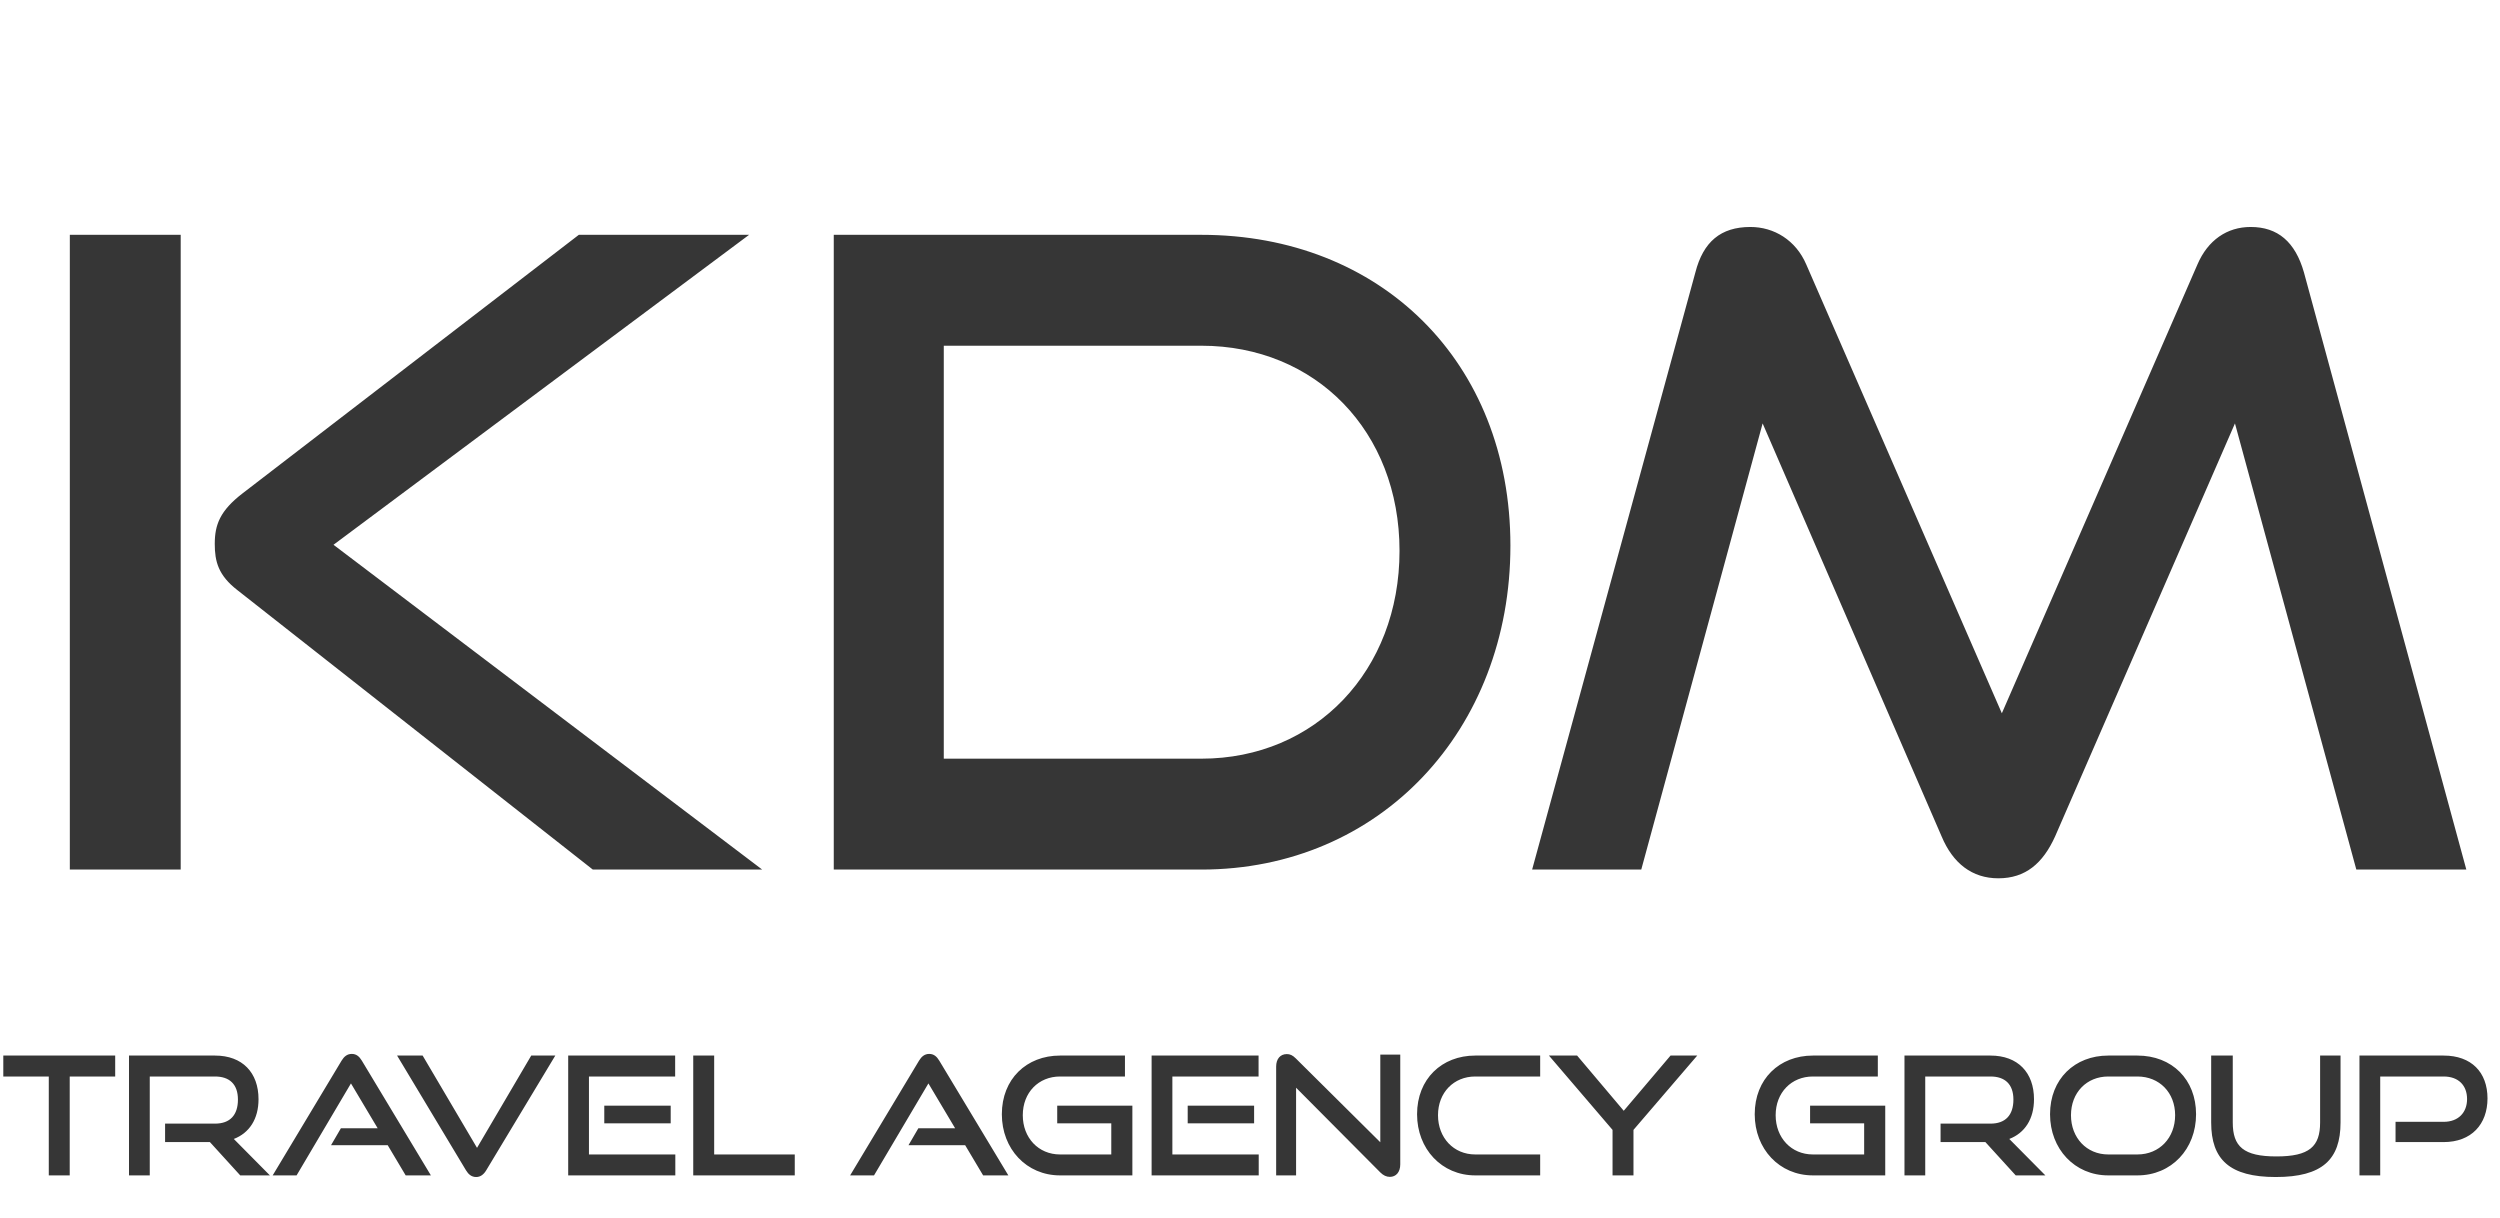
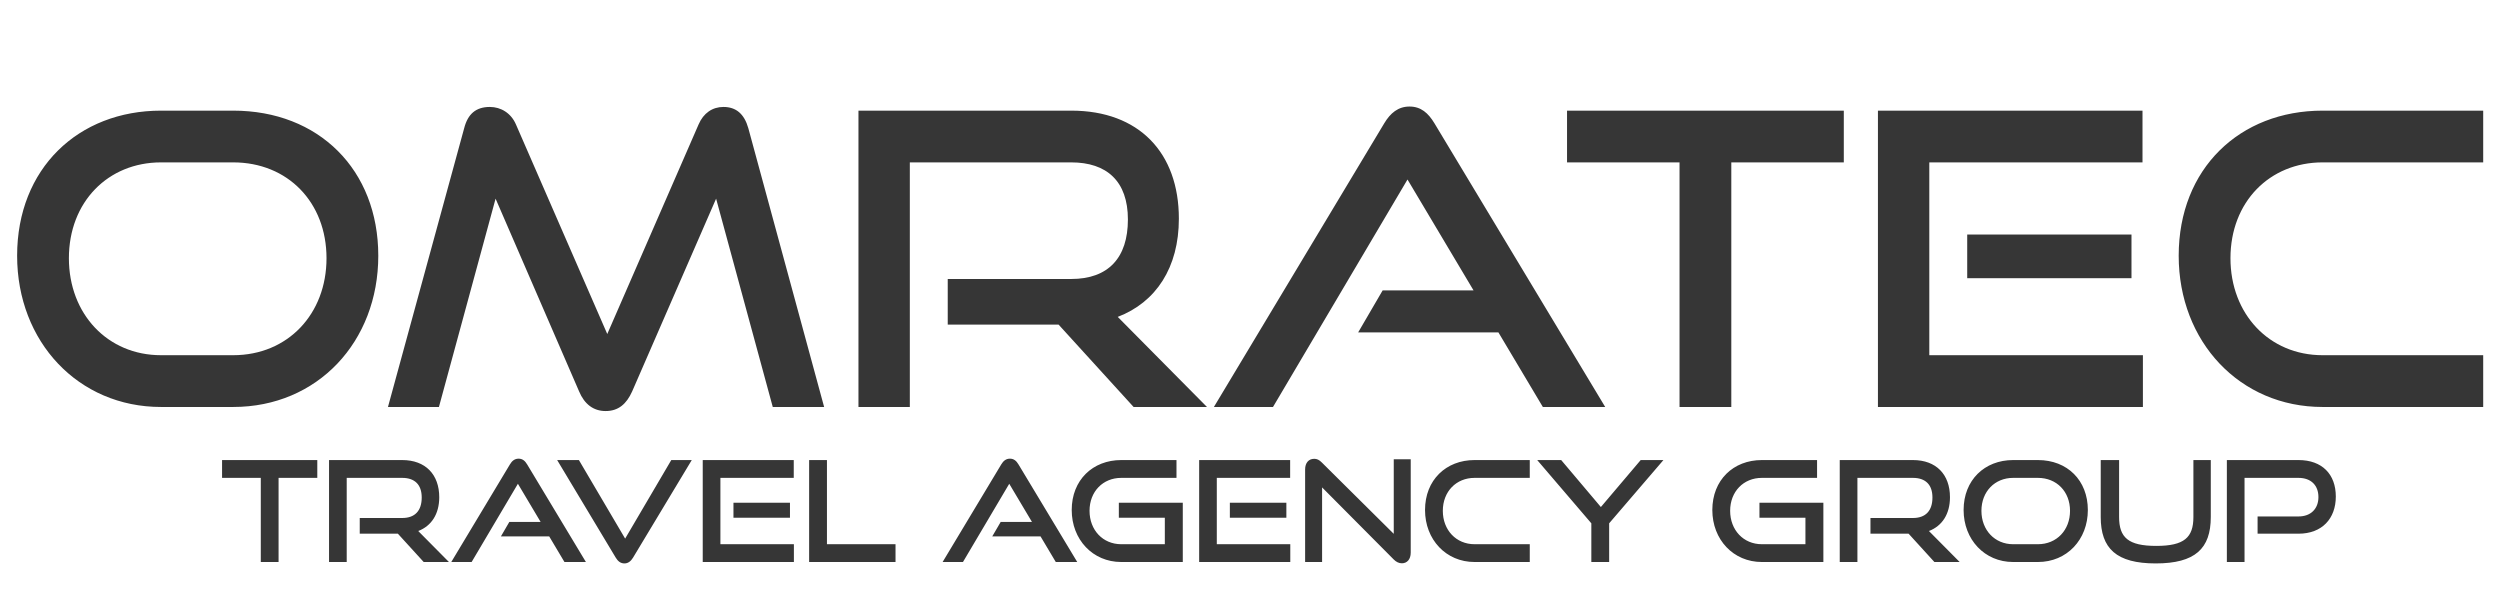
- <svg xmlns="http://www.w3.org/2000/svg" width="115" height="56" viewBox="0 0 115 56" fill="none">
-   <path d="M35.06 40H27.269L10.923 27.148C10.039 26.465 9.879 25.823 9.879 25.02C9.879 24.136 10.12 23.493 11.164 22.69L26.626 10.802H34.458L15.341 25.06L35.06 40ZM8.312 40H3.212V10.802H8.312V40ZM55.262 40H38.353V10.802H55.262C63.495 10.802 69.479 16.626 69.479 25.1C69.479 33.574 63.495 40 55.262 40ZM43.414 34.899H55.262C60.523 34.899 64.378 30.843 64.378 25.341C64.378 19.839 60.523 15.903 55.262 15.903H43.414V34.899ZM113.451 40H108.391L102.808 19.477L94.535 38.474C93.973 39.719 93.169 40.402 91.924 40.402C90.719 40.402 89.836 39.719 89.314 38.474L81.081 19.477L75.498 40H70.478L77.988 12.529C78.35 11.123 79.153 10.441 80.518 10.441C81.603 10.441 82.607 11.043 83.089 12.168L92.085 32.811L101.081 12.168C101.563 11.043 102.447 10.441 103.531 10.441C104.776 10.441 105.579 11.123 105.981 12.529L113.451 40Z" fill="#363636" />
-   <path d="M3.207 54.068H2.244V49.519H0.152V48.556H5.299V49.519H3.207V54.068ZM12.415 54.068H11.051L9.656 52.536H7.594V51.687H9.891C10.581 51.687 10.945 51.293 10.945 50.58C10.945 49.868 10.55 49.519 9.891 49.519H6.889V54.068H5.934V48.556H9.891C11.149 48.556 11.892 49.337 11.892 50.565C11.892 51.475 11.468 52.119 10.755 52.392L12.415 54.068ZM19.821 54.068H18.661L17.835 52.68H15.227L15.682 51.899H17.372L16.144 49.837L13.643 54.068H12.543L15.712 48.791C15.826 48.602 15.97 48.48 16.182 48.48C16.395 48.48 16.531 48.602 16.645 48.791L19.821 54.068ZM21.435 53.833L18.266 48.556H19.441L21.943 52.801L24.437 48.556H25.544L22.367 53.833C22.254 54.022 22.102 54.143 21.905 54.143C21.693 54.143 21.549 54.022 21.435 53.833ZM31.065 54.068H26.137V48.556H31.057V49.519H27.092V53.105H31.065V54.068ZM30.852 51.672H27.797V50.861H30.852V51.672ZM36.559 54.068H31.889V48.556H32.852V53.105H36.559V54.068ZM46.384 54.068H45.224L44.398 52.68H41.79L42.245 51.899H43.935L42.707 49.837L40.205 54.068H39.106L42.275 48.791C42.389 48.602 42.533 48.48 42.745 48.48C42.957 48.48 43.094 48.602 43.207 48.791L46.384 54.068ZM52.089 54.068H48.761C47.222 54.068 46.085 52.855 46.085 51.255C46.085 49.633 47.222 48.556 48.761 48.556H51.748V49.519H48.761C47.775 49.519 47.048 50.254 47.048 51.3C47.048 52.339 47.768 53.105 48.761 53.105H51.119V51.672H48.632V50.861H52.089V54.068ZM57.901 54.068H52.974V48.556H57.894V49.519H53.929V53.105H57.901V54.068ZM57.689 51.672H54.634V50.861H57.689V51.672ZM63.494 53.931L59.62 50.035V54.068H58.703V49.064C58.703 48.708 58.893 48.488 59.196 48.488C59.34 48.488 59.461 48.541 59.605 48.685L63.494 52.544V48.511H64.412V53.56C64.412 53.923 64.214 54.136 63.934 54.136C63.775 54.136 63.631 54.068 63.494 53.931ZM70.848 54.068H67.861C66.322 54.068 65.185 52.855 65.185 51.255C65.185 49.633 66.322 48.556 67.861 48.556H70.848V49.519H67.861C66.876 49.519 66.148 50.254 66.148 51.3C66.148 52.339 66.868 53.105 67.861 53.105H70.848V54.068ZM75.14 54.068H74.177V51.975L71.251 48.556H72.547L74.692 51.096L76.845 48.556H78.073L75.14 51.975V54.068ZM86.721 54.068H83.393C81.854 54.068 80.717 52.855 80.717 51.255C80.717 49.633 81.854 48.556 83.393 48.556H86.38V49.519H83.393C82.408 49.519 81.68 50.254 81.68 51.3C81.68 52.339 82.4 53.105 83.393 53.105H85.751V51.672H83.264V50.861H86.721V54.068ZM94.087 54.068H92.723L91.328 52.536H89.266V51.687H91.563C92.253 51.687 92.617 51.293 92.617 50.58C92.617 49.868 92.222 49.519 91.563 49.519H88.561V54.068H87.606V48.556H91.563C92.821 48.556 93.564 49.337 93.564 50.565C93.564 51.475 93.14 52.119 92.427 52.392L94.087 54.068ZM98.32 54.068H96.978C95.439 54.068 94.302 52.855 94.302 51.255C94.302 49.633 95.439 48.556 96.978 48.556H98.32C99.912 48.556 101.019 49.656 101.019 51.255C101.019 52.855 99.889 54.068 98.32 54.068ZM96.978 53.105H98.32C99.336 53.105 100.056 52.339 100.056 51.3C100.056 50.262 99.336 49.519 98.32 49.519H96.978C95.992 49.519 95.265 50.254 95.265 51.3C95.265 52.339 95.985 53.105 96.978 53.105ZM106.725 51.634V48.556H107.665V51.634C107.665 53.34 106.824 54.143 104.686 54.143C102.563 54.143 101.714 53.34 101.714 51.634V48.556H102.707V51.634C102.707 52.741 103.2 53.196 104.716 53.196C106.232 53.196 106.725 52.741 106.725 51.634ZM112.408 52.536H110.195V51.604H112.408C113.083 51.604 113.485 51.179 113.485 50.558C113.485 49.921 113.083 49.519 112.408 49.519H109.49V54.068H108.535V48.556H112.408C113.682 48.556 114.425 49.322 114.425 50.527C114.425 51.718 113.682 52.536 112.408 52.536Z" fill="#363636" />
+ <svg xmlns="http://www.w3.org/2000/svg" width="86" height="21" viewBox="0 0 86 21" fill="none">
+   <path d="M8.021 14H5.539C2.692 14 0.589 11.756 0.589 8.798C0.589 5.797 2.692 3.806 5.539 3.806H8.021C10.966 3.806 13.013 5.839 13.013 8.798C13.013 11.756 10.924 14 8.021 14ZM5.539 12.219H8.021C9.9 12.219 11.232 10.803 11.232 8.882C11.232 6.961 9.9 5.586 8.021 5.586H5.539C3.716 5.586 2.37 6.947 2.37 8.882C2.37 10.803 3.702 12.219 5.539 12.219ZM28.35 14H26.583L24.634 6.834L21.745 13.467C21.549 13.902 21.269 14.14 20.834 14.14C20.413 14.14 20.105 13.902 19.922 13.467L17.048 6.834L15.099 14H13.346L15.968 4.409C16.094 3.918 16.375 3.679 16.851 3.679C17.23 3.679 17.581 3.89 17.749 4.282L20.89 11.49L24.031 4.282C24.199 3.89 24.508 3.679 24.886 3.679C25.321 3.679 25.602 3.918 25.742 4.409L28.35 14ZM41.52 14H38.996L36.416 11.167H32.602V9.597H36.851C38.127 9.597 38.8 8.868 38.8 7.55C38.8 6.231 38.071 5.586 36.851 5.586H31.298V14H29.531V3.806H36.851C39.179 3.806 40.553 5.25 40.553 7.522C40.553 9.204 39.768 10.396 38.45 10.901L41.52 14ZM55.219 14H53.074L51.545 11.434H46.721L47.563 9.99H50.69L48.418 6.175L43.791 14H41.758L47.619 4.24C47.829 3.89 48.096 3.665 48.488 3.665C48.881 3.665 49.133 3.89 49.344 4.24L55.219 14ZM59.557 14H57.776V5.586H53.906V3.806H63.427V5.586H59.557V14ZM73.716 14H64.601V3.806H73.702V5.586H66.368V12.219H73.716V14ZM73.323 9.569H67.672V8.068H73.323V9.569ZM85.422 14H79.897C77.05 14 74.947 11.756 74.947 8.798C74.947 5.797 77.05 3.806 79.897 3.806H85.422V5.586H79.897C78.074 5.586 76.728 6.947 76.728 8.882C76.728 10.803 78.06 12.219 79.897 12.219H85.422V14Z" fill="#363636" />
+   <path d="M9.583 19.333H8.971V16.439H7.639V15.826H10.915V16.439H9.583V19.333ZM15.443 19.333H14.575L13.687 18.359H12.375V17.819H13.837C14.276 17.819 14.507 17.568 14.507 17.114C14.507 16.661 14.256 16.439 13.837 16.439H11.927V19.333H11.319V15.826H13.837C14.637 15.826 15.11 16.323 15.11 17.105C15.11 17.684 14.84 18.094 14.387 18.267L15.443 19.333ZM20.155 19.333H19.417L18.892 18.451H17.232L17.521 17.954H18.597L17.816 16.642L16.224 19.333H15.524L17.541 15.976C17.613 15.855 17.705 15.778 17.84 15.778C17.975 15.778 18.062 15.855 18.134 15.976L20.155 19.333ZM21.182 19.184L19.166 15.826H19.914L21.505 18.528L23.092 15.826H23.797L21.776 19.184C21.703 19.304 21.607 19.382 21.481 19.382C21.346 19.382 21.255 19.304 21.182 19.184ZM27.31 19.333H24.174V15.826H27.305V16.439H24.782V18.721H27.31V19.333ZM27.175 17.809H25.231V17.293H27.175V17.809ZM30.806 19.333H27.834V15.826H28.447V18.721H30.806V19.333ZM37.057 19.333H36.319L35.794 18.451H34.134L34.424 17.954H35.499L34.718 16.642L33.126 19.333H32.426L34.443 15.976C34.515 15.855 34.607 15.778 34.742 15.778C34.877 15.778 34.964 15.855 35.036 15.976L37.057 19.333ZM40.688 19.333H38.57C37.591 19.333 36.867 18.562 36.867 17.544C36.867 16.512 37.591 15.826 38.57 15.826H40.471V16.439H38.57C37.943 16.439 37.48 16.907 37.48 17.573C37.48 18.234 37.938 18.721 38.57 18.721H40.07V17.809H38.488V17.293H40.688V19.333ZM44.386 19.333H41.251V15.826H44.381V16.439H41.858V18.721H44.386V19.333ZM44.251 17.809H42.307V17.293H44.251V17.809ZM47.945 19.247L45.48 16.767V19.333H44.896V16.15C44.896 15.923 45.017 15.783 45.21 15.783C45.301 15.783 45.379 15.817 45.47 15.909L47.945 18.364V15.798H48.529V19.01C48.529 19.242 48.403 19.377 48.225 19.377C48.123 19.377 48.032 19.333 47.945 19.247ZM52.624 19.333H50.724C49.744 19.333 49.021 18.562 49.021 17.544C49.021 16.512 49.744 15.826 50.724 15.826H52.624V16.439H50.724C50.096 16.439 49.633 16.907 49.633 17.573C49.633 18.234 50.092 18.721 50.724 18.721H52.624V19.333ZM55.355 19.333H54.742V18.002L52.88 15.826H53.705L55.07 17.442L56.44 15.826H57.222L55.355 18.002V19.333ZM62.724 19.333H60.607C59.627 19.333 58.904 18.562 58.904 17.544C58.904 16.512 59.627 15.826 60.607 15.826H62.507V16.439H60.607C59.98 16.439 59.517 16.907 59.517 17.573C59.517 18.234 59.975 18.721 60.607 18.721H62.107V17.809H60.525V17.293H62.724V19.333ZM67.412 19.333H66.543L65.656 18.359H64.344V17.819H65.805C66.244 17.819 66.476 17.568 66.476 17.114C66.476 16.661 66.225 16.439 65.805 16.439H63.895V19.333H63.287V15.826H65.805C66.606 15.826 67.079 16.323 67.079 17.105C67.079 17.684 66.809 18.094 66.355 18.267L67.412 19.333ZM70.105 19.333H69.251C68.272 19.333 67.548 18.562 67.548 17.544C67.548 16.512 68.272 15.826 69.251 15.826H70.105C71.118 15.826 71.822 16.526 71.822 17.544C71.822 18.562 71.103 19.333 70.105 19.333ZM69.251 18.721H70.105C70.751 18.721 71.209 18.234 71.209 17.573C71.209 16.912 70.751 16.439 70.105 16.439H69.251C68.624 16.439 68.161 16.907 68.161 17.573C68.161 18.234 68.619 18.721 69.251 18.721ZM75.453 17.785V15.826H76.051V17.785C76.051 18.87 75.516 19.382 74.156 19.382C72.805 19.382 72.265 18.87 72.265 17.785V15.826H72.897V17.785C72.897 18.489 73.21 18.779 74.175 18.779C75.139 18.779 75.453 18.489 75.453 17.785ZM79.069 18.359H77.661V17.766H79.069C79.499 17.766 79.754 17.495 79.754 17.1C79.754 16.695 79.499 16.439 79.069 16.439H77.212V19.333H76.604V15.826H79.069C79.88 15.826 80.352 16.314 80.352 17.081C80.352 17.838 79.88 18.359 79.069 18.359Z" fill="#363636" />
</svg>
